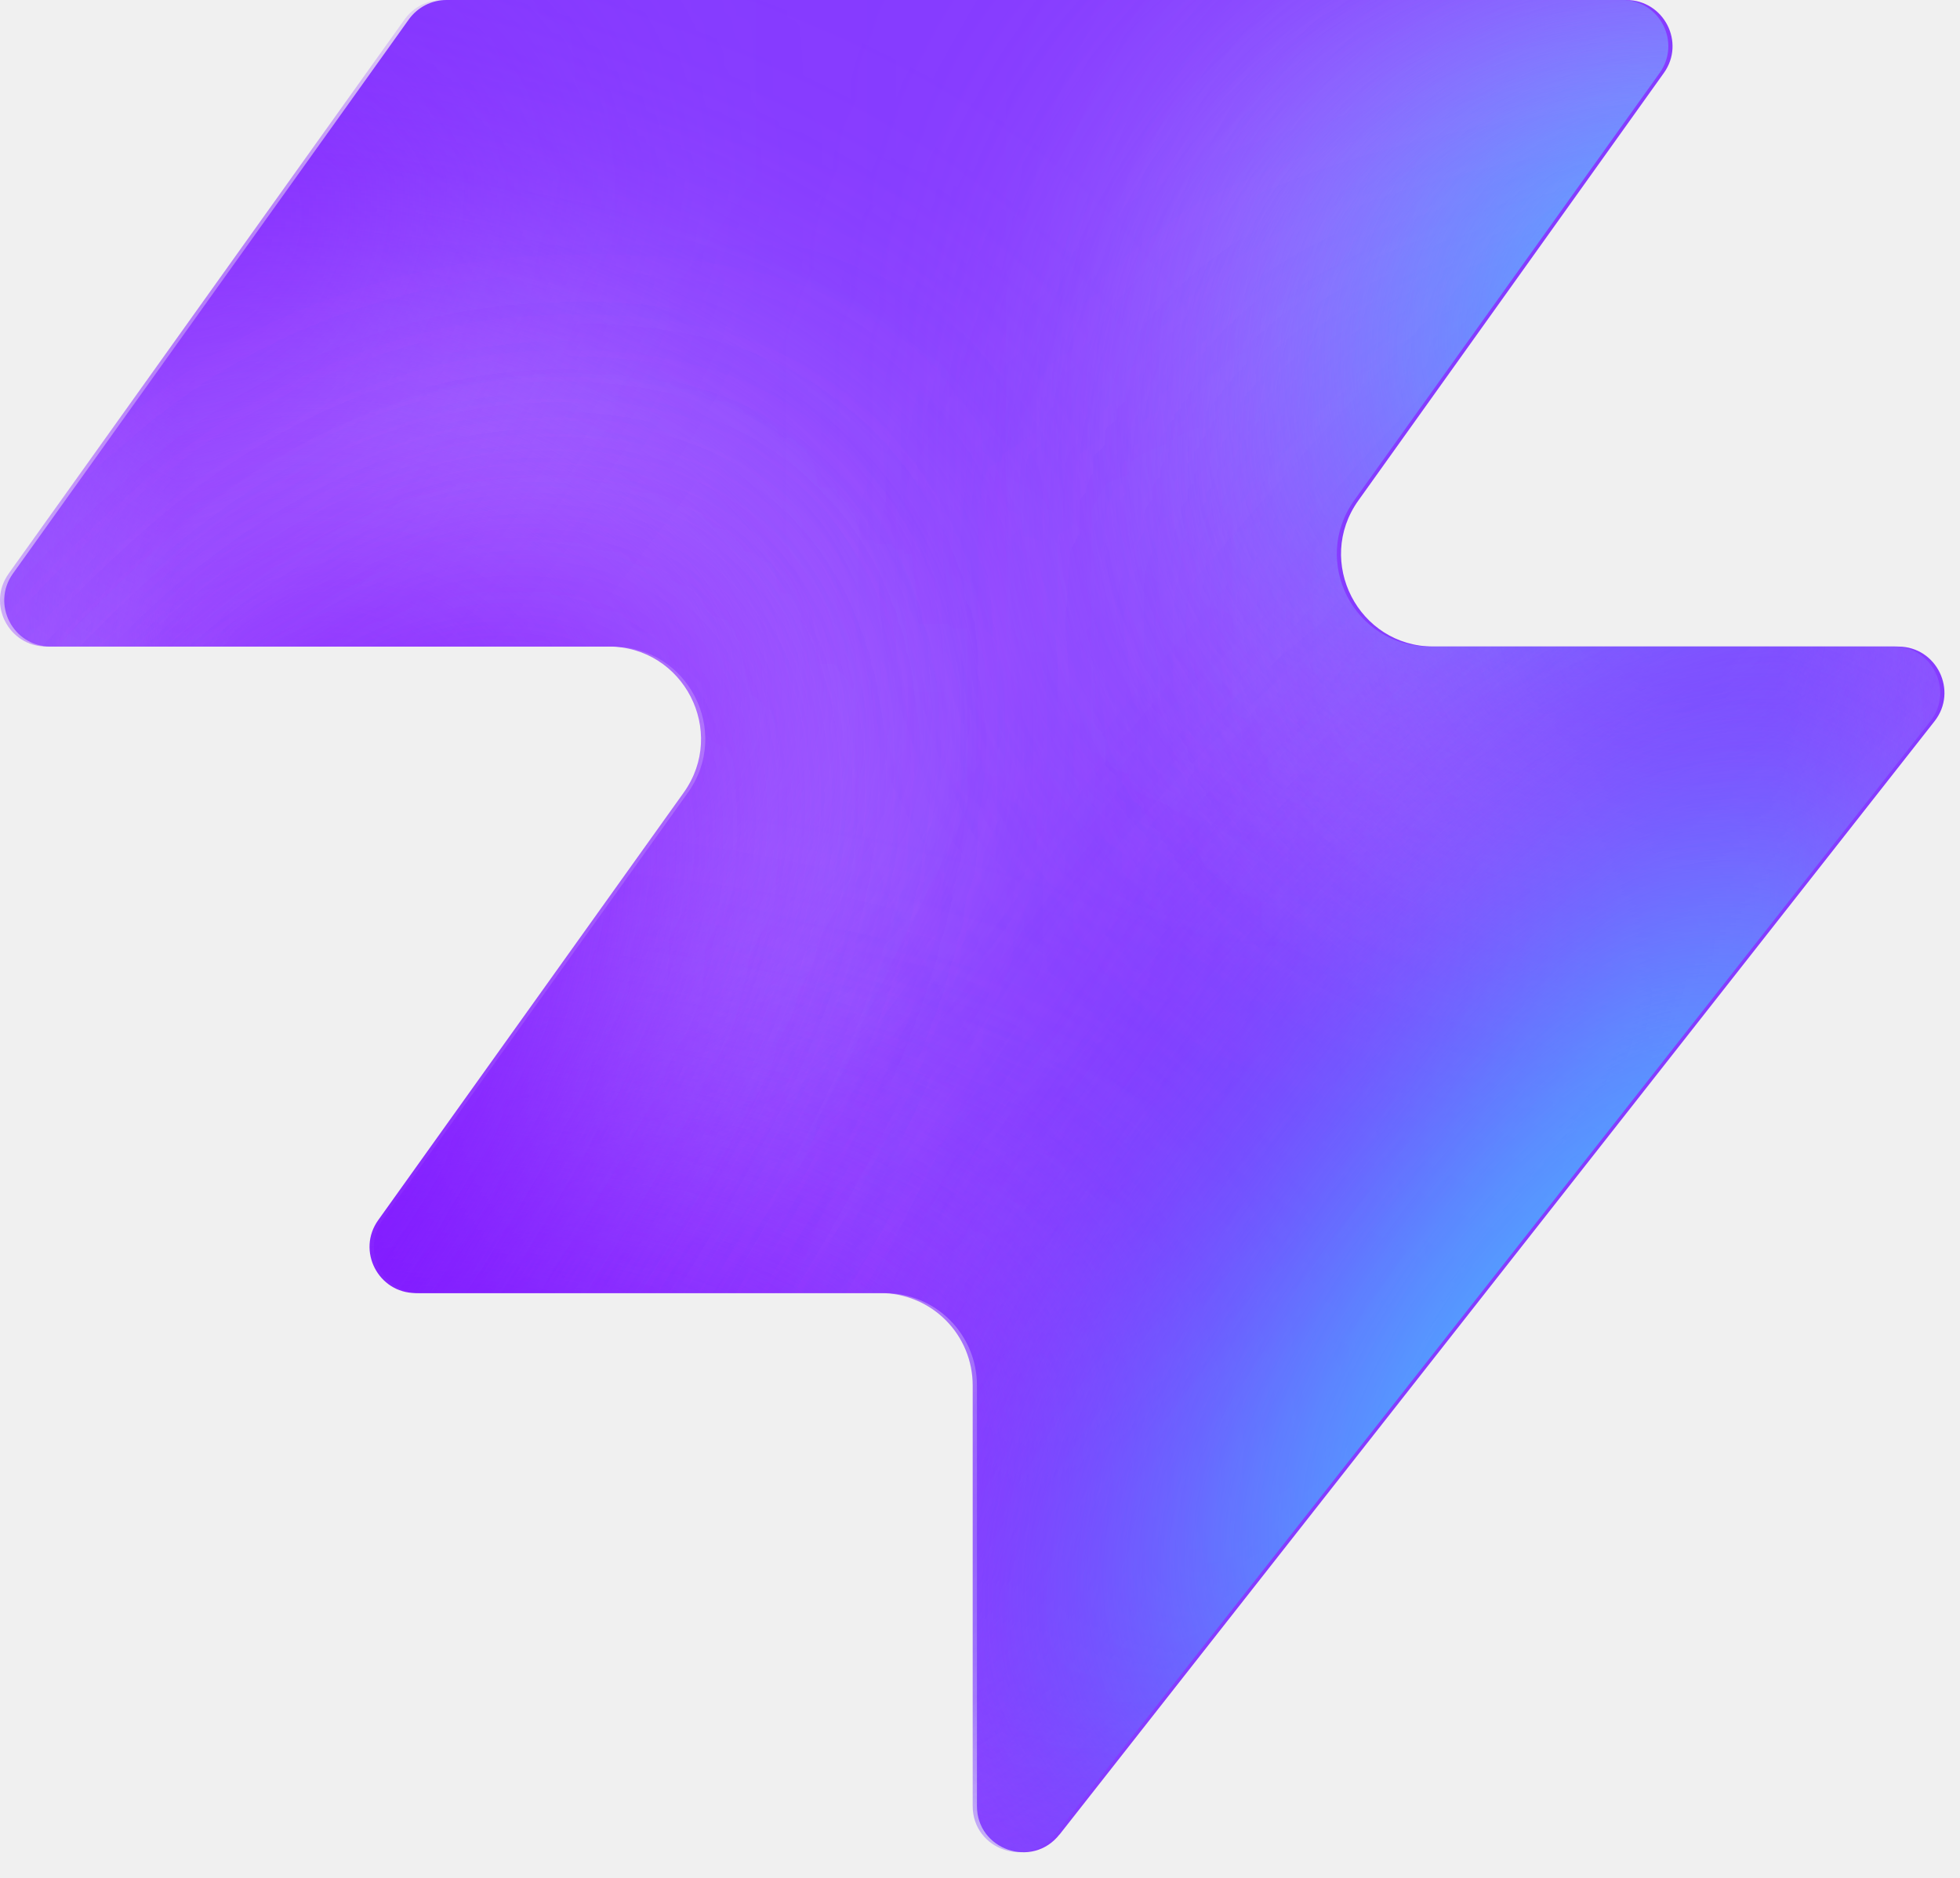
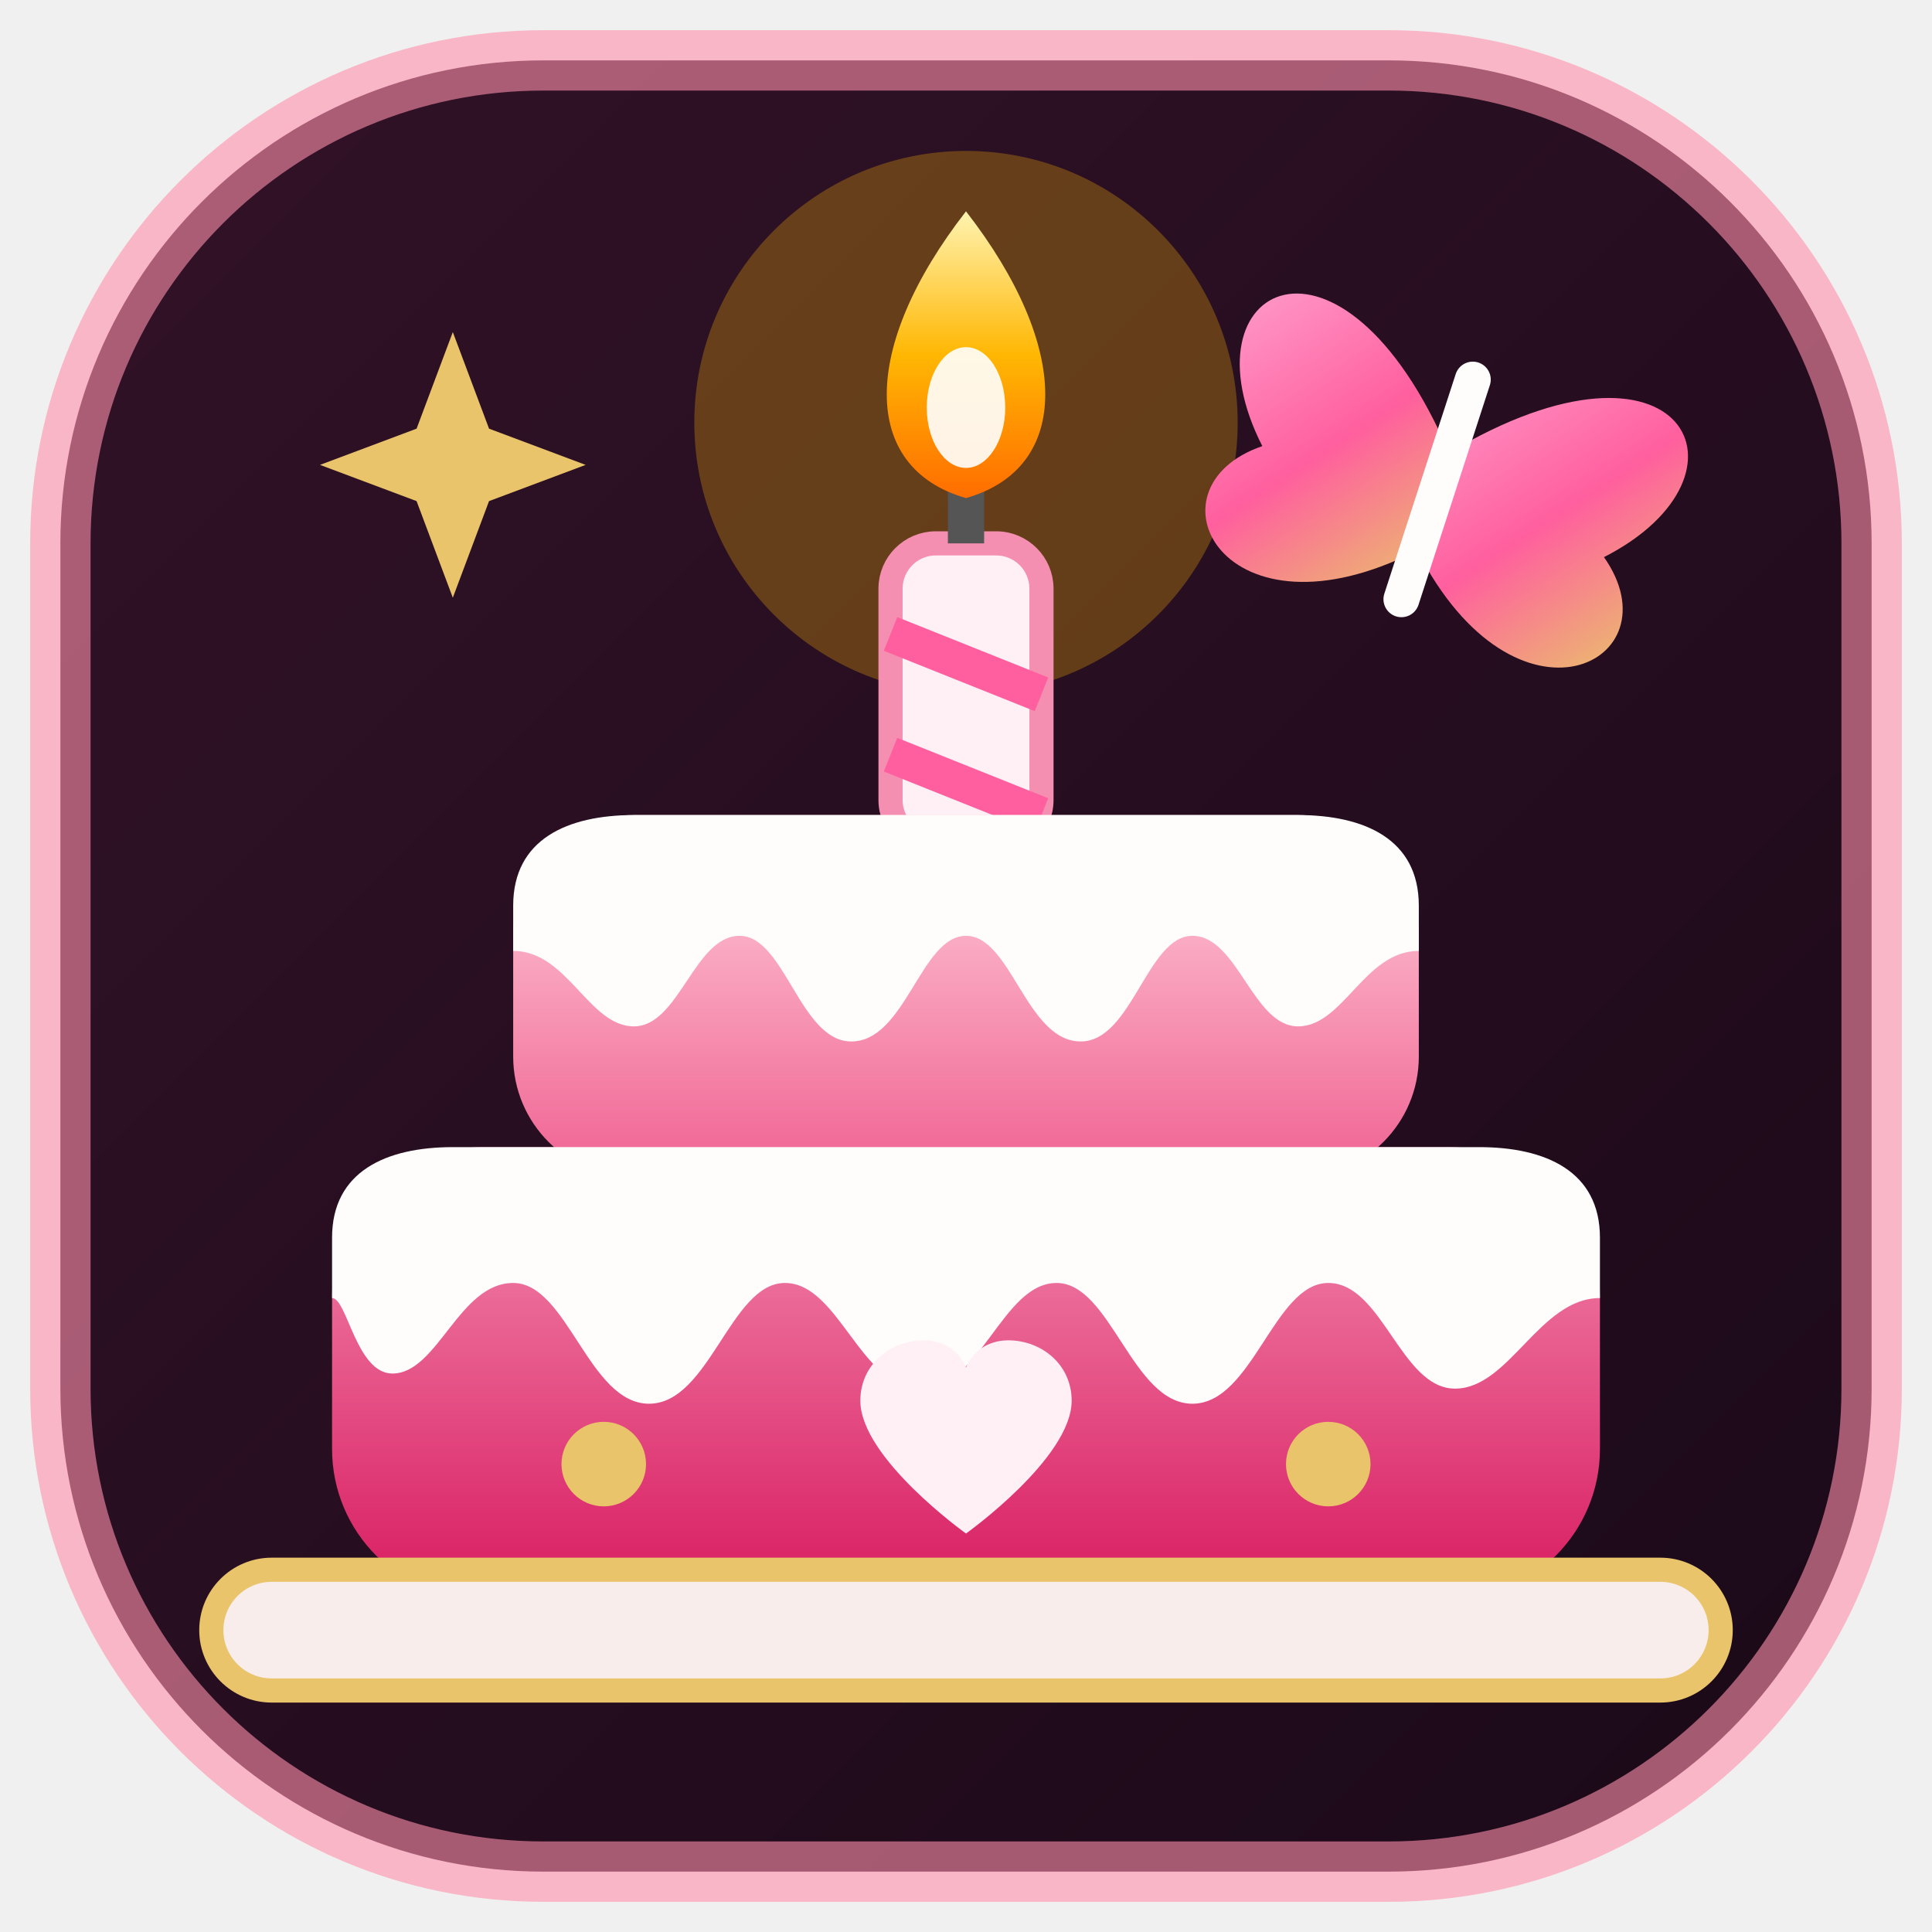
- <svg xmlns="http://www.w3.org/2000/svg" width="48" height="46" fill="none" viewBox="0 0 48 46">
-   <path fill="#863bff" d="M25.946 44.938c-.664.845-2.021.375-2.021-.698V33.937a2.26 2.26 0 0 0-2.262-2.262H10.287c-.92 0-1.456-1.04-.92-1.788l7.48-10.471c1.07-1.497 0-3.578-1.842-3.578H1.237c-.92 0-1.456-1.04-.92-1.788L10.013.474c.214-.297.556-.474.92-.474h28.894c.92 0 1.456 1.04.92 1.788l-7.48 10.471c-1.07 1.498 0 3.579 1.842 3.579h11.377c.943 0 1.473 1.088.89 1.83L25.947 44.94z" style="fill:#863bff;fill:color(display-p3 .525 .23 1);fill-opacity:1" />
-   <mask id="a" width="48" height="46" x="0" y="0" maskUnits="userSpaceOnUse" style="mask-type:alpha">
-     <path fill="#000" d="M25.842 44.938c-.664.844-2.021.375-2.021-.698V33.937a2.26 2.26 0 0 0-2.262-2.262H10.183c-.92 0-1.456-1.04-.92-1.788l7.48-10.471c1.07-1.498 0-3.579-1.842-3.579H1.133c-.92 0-1.456-1.04-.92-1.787L9.91.473c.214-.297.556-.474.92-.474h28.894c.92 0 1.456 1.04.92 1.788l-7.48 10.471c-1.07 1.498 0 3.578 1.842 3.578h11.377c.943 0 1.473 1.088.89 1.832L25.843 44.94z" style="fill:#000;fill-opacity:1" />
-   </mask>
-   <g mask="url(#a)">
-     <g filter="url(#b)">
-       <ellipse cx="5.508" cy="14.704" fill="#ede6ff" rx="5.508" ry="14.704" style="fill:#ede6ff;fill:color(display-p3 .927 .903 1);fill-opacity:1" transform="matrix(.00324 1 1 -.00324 -4.47 31.516)" />
-     </g>
-     <g filter="url(#c)">
-       <ellipse cx="10.399" cy="29.851" fill="#ede6ff" rx="10.399" ry="29.851" style="fill:#ede6ff;fill:color(display-p3 .927 .903 1);fill-opacity:1" transform="matrix(.00324 1 1 -.00324 -39.328 7.883)" />
-     </g>
-     <g filter="url(#d)">
-       <ellipse cx="5.508" cy="30.487" fill="#7e14ff" rx="5.508" ry="30.487" style="fill:#7e14ff;fill:color(display-p3 .492 .077 1);fill-opacity:1" transform="rotate(89.814 -25.913 -14.639)scale(1 -1)" />
-     </g>
-     <g filter="url(#e)">
-       <ellipse cx="5.508" cy="30.599" fill="#7e14ff" rx="5.508" ry="30.599" style="fill:#7e14ff;fill:color(display-p3 .492 .077 1);fill-opacity:1" transform="rotate(89.814 -32.644 -3.334)scale(1 -1)" />
-     </g>
-     <g filter="url(#f)">
-       <ellipse cx="5.508" cy="30.599" fill="#7e14ff" rx="5.508" ry="30.599" style="fill:#7e14ff;fill:color(display-p3 .492 .077 1);fill-opacity:1" transform="matrix(.00324 1 1 -.00324 -34.34 30.47)" />
-     </g>
-     <g filter="url(#g)">
-       <ellipse cx="14.072" cy="22.078" fill="#ede6ff" rx="14.072" ry="22.078" style="fill:#ede6ff;fill:color(display-p3 .927 .903 1);fill-opacity:1" transform="rotate(93.35 24.506 48.493)scale(-1 1)" />
-     </g>
-     <g filter="url(#h)">
-       <ellipse cx="3.47" cy="21.501" fill="#7e14ff" rx="3.47" ry="21.501" style="fill:#7e14ff;fill:color(display-p3 .492 .077 1);fill-opacity:1" transform="rotate(89.009 28.708 47.59)scale(-1 1)" />
-     </g>
-     <g filter="url(#i)">
-       <ellipse cx="3.47" cy="21.501" fill="#7e14ff" rx="3.47" ry="21.501" style="fill:#7e14ff;fill:color(display-p3 .492 .077 1);fill-opacity:1" transform="rotate(89.009 28.708 47.59)scale(-1 1)" />
-     </g>
-     <g filter="url(#j)">
-       <ellipse cx=".387" cy="8.972" fill="#7e14ff" rx="4.407" ry="29.108" style="fill:#7e14ff;fill:color(display-p3 .492 .077 1);fill-opacity:1" transform="rotate(39.51 .387 8.972)" />
-     </g>
-     <g filter="url(#k)">
-       <ellipse cx="47.523" cy="-6.092" fill="#7e14ff" rx="4.407" ry="29.108" style="fill:#7e14ff;fill:color(display-p3 .492 .077 1);fill-opacity:1" transform="rotate(37.892 47.523 -6.092)" />
-     </g>
-     <g filter="url(#l)">
-       <ellipse cx="41.412" cy="6.333" fill="#47bfff" rx="5.971" ry="9.665" style="fill:#47bfff;fill:color(display-p3 .28 .748 1);fill-opacity:1" transform="rotate(37.892 41.412 6.333)" />
-     </g>
-     <g filter="url(#m)">
-       <ellipse cx="-1.879" cy="38.332" fill="#7e14ff" rx="4.407" ry="29.108" style="fill:#7e14ff;fill:color(display-p3 .492 .077 1);fill-opacity:1" transform="rotate(37.892 -1.88 38.332)" />
-     </g>
-     <g filter="url(#n)">
-       <ellipse cx="-1.879" cy="38.332" fill="#7e14ff" rx="4.407" ry="29.108" style="fill:#7e14ff;fill:color(display-p3 .492 .077 1);fill-opacity:1" transform="rotate(37.892 -1.88 38.332)" />
-     </g>
-     <g filter="url(#o)">
-       <ellipse cx="35.651" cy="29.907" fill="#7e14ff" rx="4.407" ry="29.108" style="fill:#7e14ff;fill:color(display-p3 .492 .077 1);fill-opacity:1" transform="rotate(37.892 35.651 29.907)" />
-     </g>
-     <g filter="url(#p)">
-       <ellipse cx="38.418" cy="32.4" fill="#47bfff" rx="5.971" ry="15.297" style="fill:#47bfff;fill:color(display-p3 .28 .748 1);fill-opacity:1" transform="rotate(37.892 38.418 32.4)" />
-     </g>
+ <svg xmlns="http://www.w3.org/2000/svg" viewBox="0 0 64 64" width="64" height="64">
+   <defs>
+     <linearGradient id="bgGlow" x1="0%" y1="0%" x2="100%" y2="100%">
+       <stop offset="0%" stop-color="#321227" />
+       <stop offset="100%" stop-color="#1a0918" />
+     </linearGradient>
+     <linearGradient id="cakeBottom" x1="0%" y1="0%" x2="0%" y2="100%">
+       <stop offset="0%" stop-color="#f48fb1" />
+       <stop offset="100%" stop-color="#d81b60" />
+     </linearGradient>
+     <linearGradient id="cakeTop" x1="0%" y1="0%" x2="0%" y2="100%">
+       <stop offset="0%" stop-color="#ffd1dc" />
+       <stop offset="100%" stop-color="#f06292" />
+     </linearGradient>
+     <linearGradient id="flameGrad" x1="0%" y1="100%" x2="0%" y2="0%">
+       <stop offset="0%" stop-color="#ff6d00" />
+       <stop offset="50%" stop-color="#ffb703" />
+       <stop offset="100%" stop-color="#fff3b0" />
+     </linearGradient>
+     <linearGradient id="wingGrad" x1="0%" y1="0%" x2="100%" y2="100%">
+       <stop offset="0%" stop-color="#ff99c8" />
+       <stop offset="50%" stop-color="#ff5f9e" />
+       <stop offset="100%" stop-color="#e9c46a" />
+     </linearGradient>
+   </defs>
+   <rect x="2" y="2" width="60" height="60" rx="16" fill="url(#bgGlow)" stroke="#ff8fab" stroke-width="2" stroke-opacity="0.6" />
+   <circle cx="32" cy="14" r="9" fill="#ffb703" opacity="0.28" />
+   <rect x="29.5" y="18" width="5" height="10" rx="1.5" fill="#fff0f5" stroke="#f48fb1" stroke-width="0.8" />
+   <line x1="29.5" y1="21" x2="34.5" y2="23" stroke="#ff5f9e" stroke-width="1.2" />
+   <line x1="29.5" y1="25" x2="34.5" y2="27" stroke="#ff5f9e" stroke-width="1.2" />
+   <line x1="32" y1="16" x2="32" y2="18" stroke="#555" stroke-width="1.2" />
+   <path d="M32 7 C28.5 11.5 28.5 15.5 32 16.5 C35.5 15.5 35.5 11.5 32 7 Z" fill="url(#flameGrad)" />
+   <ellipse cx="32" cy="13.5" rx="1.3" ry="2" fill="#ffffff" opacity="0.9" />
+   <rect x="17" y="27" width="30" height="12" rx="4" fill="url(#cakeTop)" />
+   <path d="M17 30 C17 27.8 18.8 27 21 27 L43 27 C45.2 27 47 27.8 47 30 L47 31.5 C45.2 31.5 44.5 34 43 34 C41.5 34 41 31 39.5 31 C38 31 37.5 34.5 35.8 34.5 C34 34.5 33.5 31 32 31 C30.5 31 30 34.5 28.2 34.5 C26.5 34.5 26 31 24.5 31 C23 31 22.5 34 21 34 C19.5 34 18.8 31.5 17 31.5 Z" fill="#fffdfb" />
+   <rect x="11" y="38" width="42" height="15" rx="5" fill="url(#cakeBottom)" />
+   <path d="M11 41 C11 38.8 12.8 38 15 38 L49 38 C51.2 38 53 38.8 53 41 L53 43 C51 43 50 46 48.2 46 C46.4 46 45.8 42.5 44 42.5 C42.2 42.5 41.5 46.5 39.5 46.5 C37.5 46.5 36.8 42.5 35 42.5 C33.2 42.5 32.5 46 30.5 46 C28.5 46 27.8 42.5 26 42.5 C24.2 42.5 23.5 46.5 21.5 46.5 C19.5 46.5 18.8 42.5 17 42.5 C15.2 42.5 14.5 45.5 13 45.5 C11.8 45.5 11.5 43 11 43 Z" fill="#fffdfb" />
+   <circle cx="20" cy="48.5" r="1.4" fill="#e9c46a" />
+   <circle cx="44" cy="48.5" r="1.4" fill="#e9c46a" />
+   <path d="M32 50.8 C32 50.8 28.5 48.3 28.5 46.4 C28.5 45.2 29.5 44.4 30.6 44.4 C31.3 44.4 31.8 44.8 32 45.3 C32.2 44.8 32.7 44.4 33.4 44.4 C34.5 44.4 35.5 45.2 35.5 46.4 C35.5 48.3 32 50.8 32 50.8 Z" fill="#fff0f5" />
+   <rect x="7" y="52" width="50" height="4" rx="2" fill="#f8edeb" stroke="#e9c46a" stroke-width="0.8" />
+   <g transform="translate(48, 15) rotate(18) scale(0.85)">
+     <path d="M0 0 C-7 -8 -12 -3 -7 2 C-11 5 -6 10 0 4 Z" fill="url(#wingGrad)" />
+     <path d="M0 0 C7 -8 12 -3 7 2 C11 5 6 10 0 4 Z" fill="url(#wingGrad)" />
+     <line x1="0" y1="-3" x2="0" y2="6" stroke="#fffdfb" stroke-width="1.4" stroke-linecap="round" />
  </g>
-   <defs>
-     <filter id="b" width="60.045" height="41.654" x="-19.77" y="16.149" color-interpolation-filters="sRGB" filterUnits="userSpaceOnUse">
-       <feFlood flood-opacity="0" result="BackgroundImageFix" />
-       <feBlend in="SourceGraphic" in2="BackgroundImageFix" result="shape" />
-       <feGaussianBlur result="effect1_foregroundBlur_2002_17158" stdDeviation="7.659" />
-     </filter>
-     <filter id="c" width="90.34" height="51.437" x="-54.613" y="-7.533" color-interpolation-filters="sRGB" filterUnits="userSpaceOnUse">
-       <feFlood flood-opacity="0" result="BackgroundImageFix" />
-       <feBlend in="SourceGraphic" in2="BackgroundImageFix" result="shape" />
-       <feGaussianBlur result="effect1_foregroundBlur_2002_17158" stdDeviation="7.659" />
-     </filter>
-     <filter id="d" width="79.355" height="29.4" x="-49.64" y="2.03" color-interpolation-filters="sRGB" filterUnits="userSpaceOnUse">
-       <feFlood flood-opacity="0" result="BackgroundImageFix" />
-       <feBlend in="SourceGraphic" in2="BackgroundImageFix" result="shape" />
-       <feGaussianBlur result="effect1_foregroundBlur_2002_17158" stdDeviation="4.596" />
-     </filter>
-     <filter id="e" width="79.579" height="29.4" x="-45.045" y="20.029" color-interpolation-filters="sRGB" filterUnits="userSpaceOnUse">
-       <feFlood flood-opacity="0" result="BackgroundImageFix" />
-       <feBlend in="SourceGraphic" in2="BackgroundImageFix" result="shape" />
-       <feGaussianBlur result="effect1_foregroundBlur_2002_17158" stdDeviation="4.596" />
-     </filter>
-     <filter id="f" width="79.579" height="29.4" x="-43.513" y="21.178" color-interpolation-filters="sRGB" filterUnits="userSpaceOnUse">
-       <feFlood flood-opacity="0" result="BackgroundImageFix" />
-       <feBlend in="SourceGraphic" in2="BackgroundImageFix" result="shape" />
-       <feGaussianBlur result="effect1_foregroundBlur_2002_17158" stdDeviation="4.596" />
-     </filter>
-     <filter id="g" width="74.749" height="58.852" x="15.756" y="-17.901" color-interpolation-filters="sRGB" filterUnits="userSpaceOnUse">
-       <feFlood flood-opacity="0" result="BackgroundImageFix" />
-       <feBlend in="SourceGraphic" in2="BackgroundImageFix" result="shape" />
-       <feGaussianBlur result="effect1_foregroundBlur_2002_17158" stdDeviation="7.659" />
-     </filter>
-     <filter id="h" width="61.377" height="25.362" x="23.548" y="2.284" color-interpolation-filters="sRGB" filterUnits="userSpaceOnUse">
-       <feFlood flood-opacity="0" result="BackgroundImageFix" />
-       <feBlend in="SourceGraphic" in2="BackgroundImageFix" result="shape" />
-       <feGaussianBlur result="effect1_foregroundBlur_2002_17158" stdDeviation="4.596" />
-     </filter>
-     <filter id="i" width="61.377" height="25.362" x="23.548" y="2.284" color-interpolation-filters="sRGB" filterUnits="userSpaceOnUse">
-       <feFlood flood-opacity="0" result="BackgroundImageFix" />
-       <feBlend in="SourceGraphic" in2="BackgroundImageFix" result="shape" />
-       <feGaussianBlur result="effect1_foregroundBlur_2002_17158" stdDeviation="4.596" />
-     </filter>
-     <filter id="j" width="56.045" height="63.649" x="-27.636" y="-22.853" color-interpolation-filters="sRGB" filterUnits="userSpaceOnUse">
-       <feFlood flood-opacity="0" result="BackgroundImageFix" />
-       <feBlend in="SourceGraphic" in2="BackgroundImageFix" result="shape" />
-       <feGaussianBlur result="effect1_foregroundBlur_2002_17158" stdDeviation="4.596" />
-     </filter>
-     <filter id="k" width="54.814" height="64.646" x="20.116" y="-38.415" color-interpolation-filters="sRGB" filterUnits="userSpaceOnUse">
-       <feFlood flood-opacity="0" result="BackgroundImageFix" />
-       <feBlend in="SourceGraphic" in2="BackgroundImageFix" result="shape" />
-       <feGaussianBlur result="effect1_foregroundBlur_2002_17158" stdDeviation="4.596" />
-     </filter>
-     <filter id="l" width="33.541" height="35.313" x="24.641" y="-11.323" color-interpolation-filters="sRGB" filterUnits="userSpaceOnUse">
-       <feFlood flood-opacity="0" result="BackgroundImageFix" />
-       <feBlend in="SourceGraphic" in2="BackgroundImageFix" result="shape" />
-       <feGaussianBlur result="effect1_foregroundBlur_2002_17158" stdDeviation="4.596" />
-     </filter>
-     <filter id="m" width="54.814" height="64.646" x="-29.286" y="6.009" color-interpolation-filters="sRGB" filterUnits="userSpaceOnUse">
-       <feFlood flood-opacity="0" result="BackgroundImageFix" />
-       <feBlend in="SourceGraphic" in2="BackgroundImageFix" result="shape" />
-       <feGaussianBlur result="effect1_foregroundBlur_2002_17158" stdDeviation="4.596" />
-     </filter>
-     <filter id="n" width="54.814" height="64.646" x="-29.286" y="6.009" color-interpolation-filters="sRGB" filterUnits="userSpaceOnUse">
-       <feFlood flood-opacity="0" result="BackgroundImageFix" />
-       <feBlend in="SourceGraphic" in2="BackgroundImageFix" result="shape" />
-       <feGaussianBlur result="effect1_foregroundBlur_2002_17158" stdDeviation="4.596" />
-     </filter>
-     <filter id="o" width="54.814" height="64.646" x="8.244" y="-2.416" color-interpolation-filters="sRGB" filterUnits="userSpaceOnUse">
-       <feFlood flood-opacity="0" result="BackgroundImageFix" />
-       <feBlend in="SourceGraphic" in2="BackgroundImageFix" result="shape" />
-       <feGaussianBlur result="effect1_foregroundBlur_2002_17158" stdDeviation="4.596" />
-     </filter>
-     <filter id="p" width="39.409" height="43.623" x="18.713" y="10.588" color-interpolation-filters="sRGB" filterUnits="userSpaceOnUse">
-       <feFlood flood-opacity="0" result="BackgroundImageFix" />
-       <feBlend in="SourceGraphic" in2="BackgroundImageFix" result="shape" />
-       <feGaussianBlur result="effect1_foregroundBlur_2002_17158" stdDeviation="4.596" />
-     </filter>
-   </defs>
+   <path d="M15 11 L16.2 14.2 L19.4 15.4 L16.2 16.6 L15 19.8 L13.8 16.6 L10.6 15.4 L13.8 14.2 Z" fill="#e9c46a" />
</svg>
